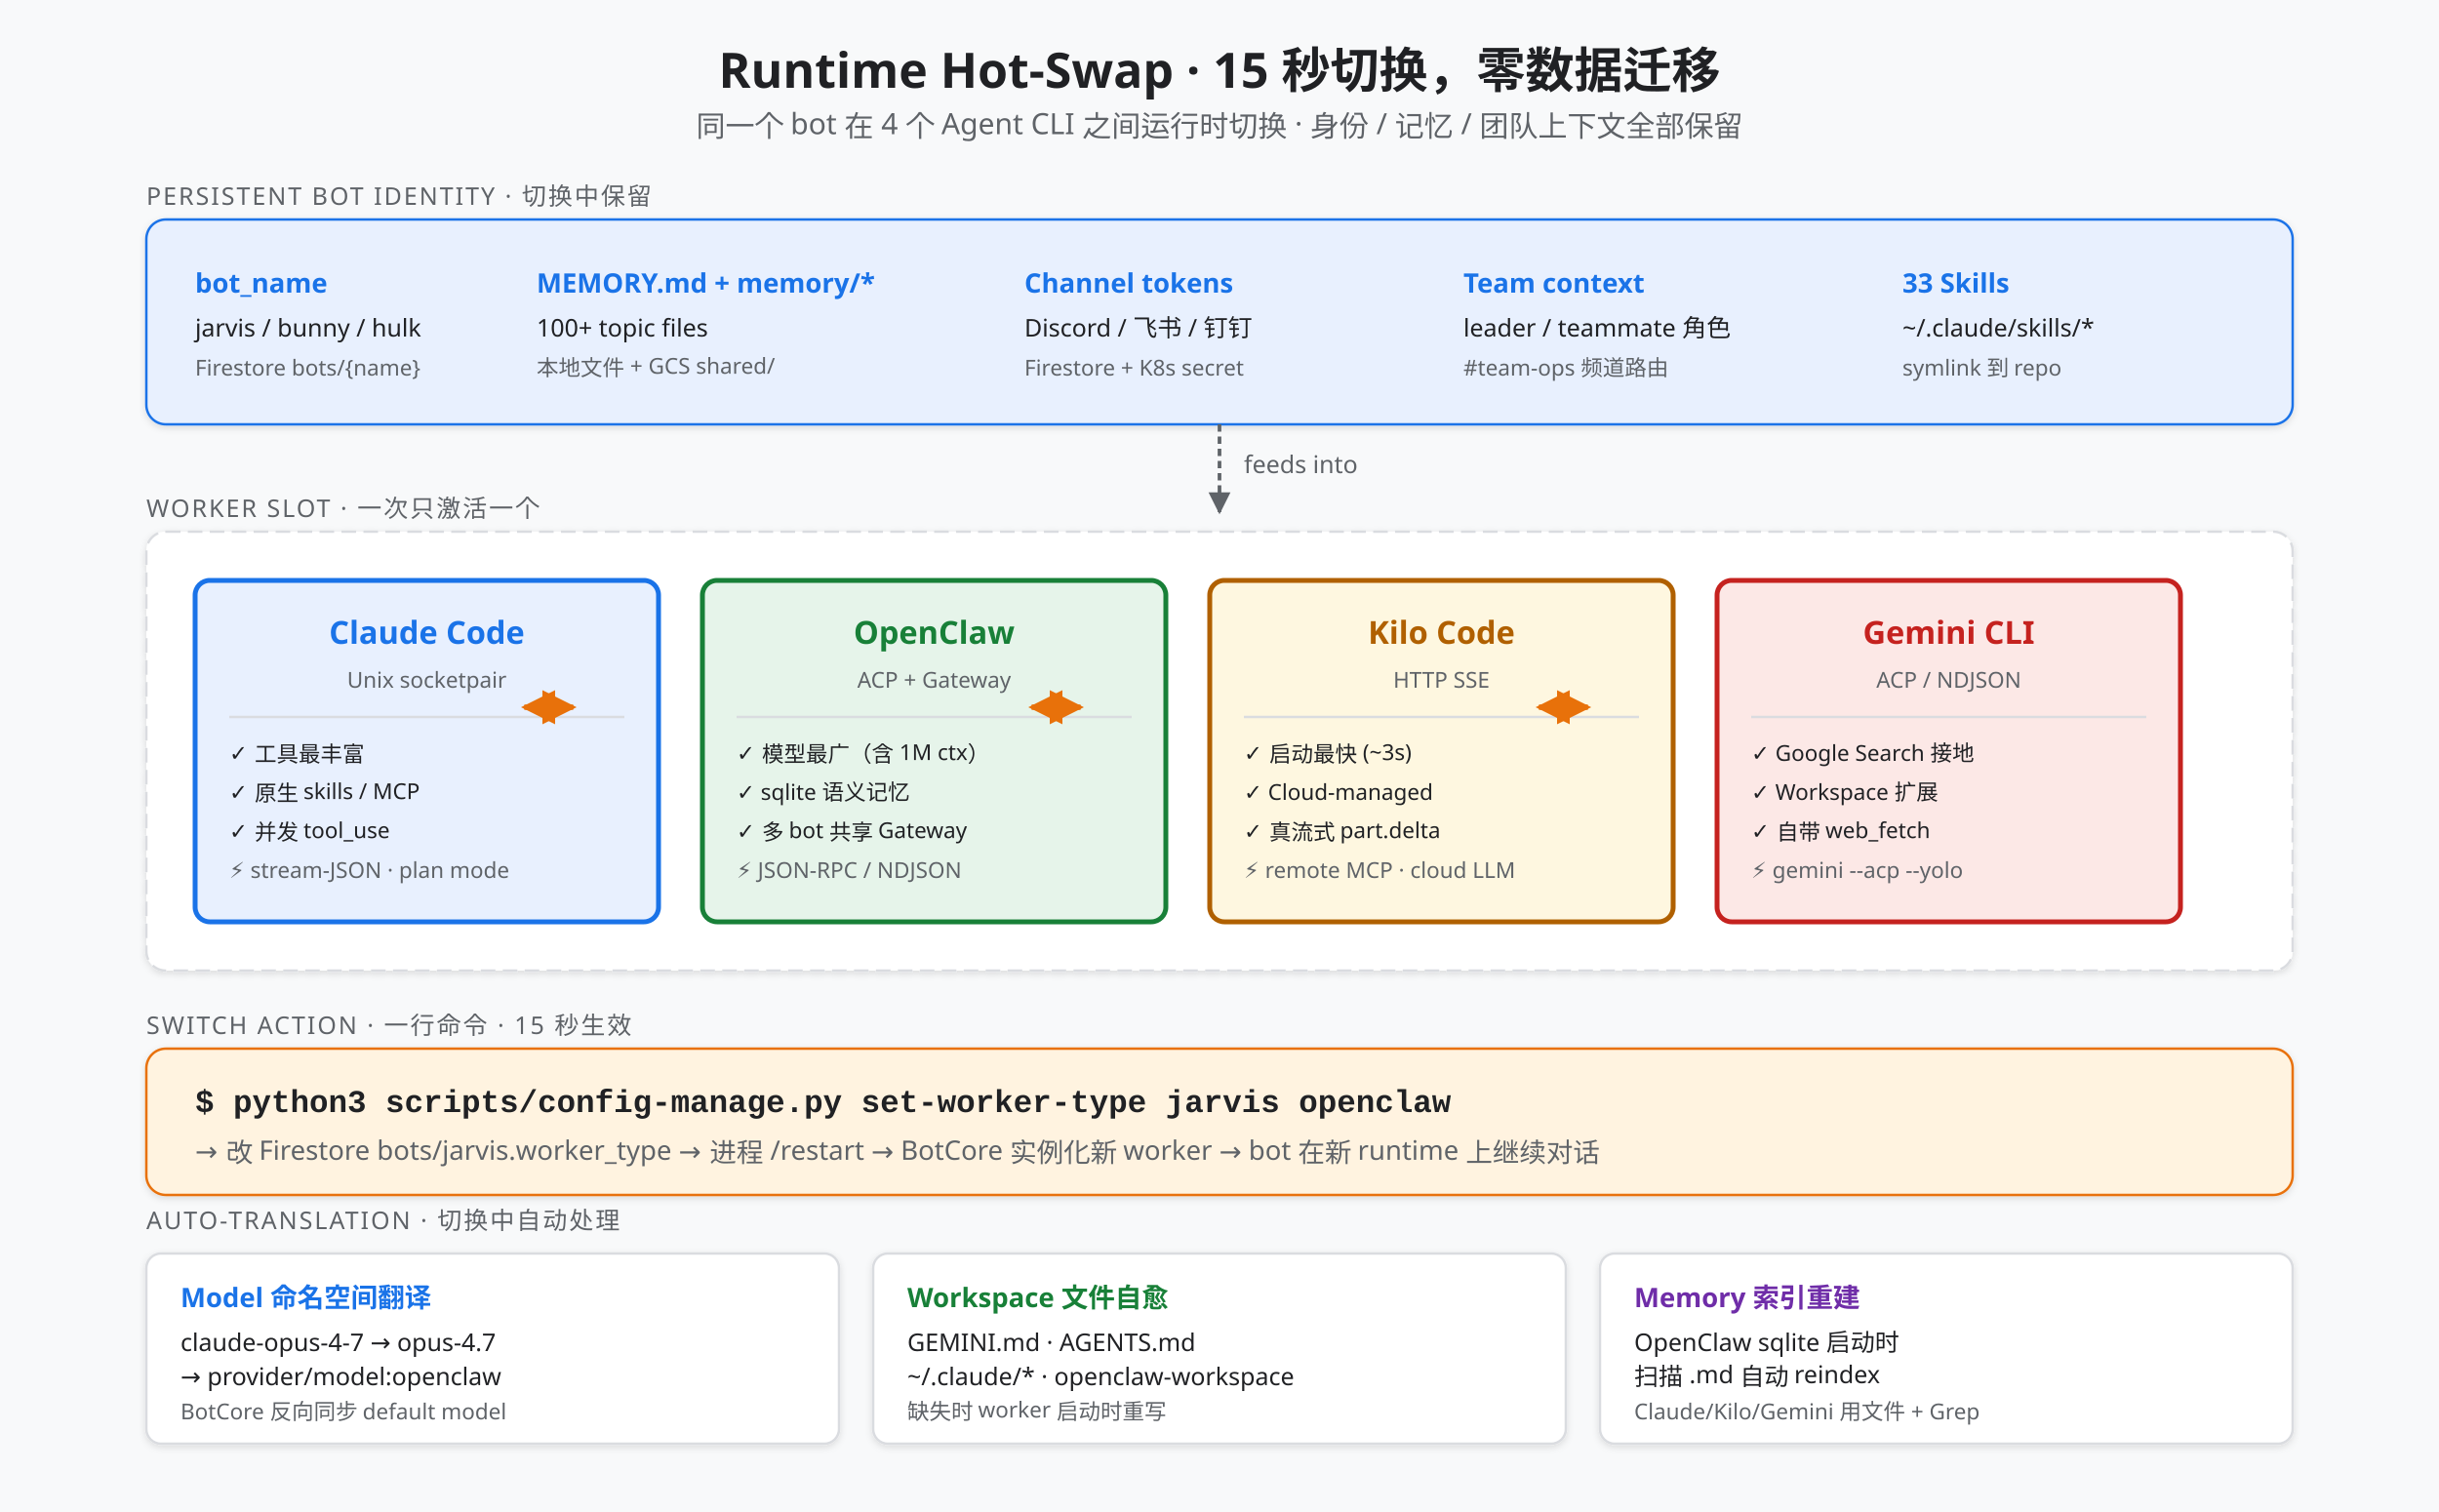
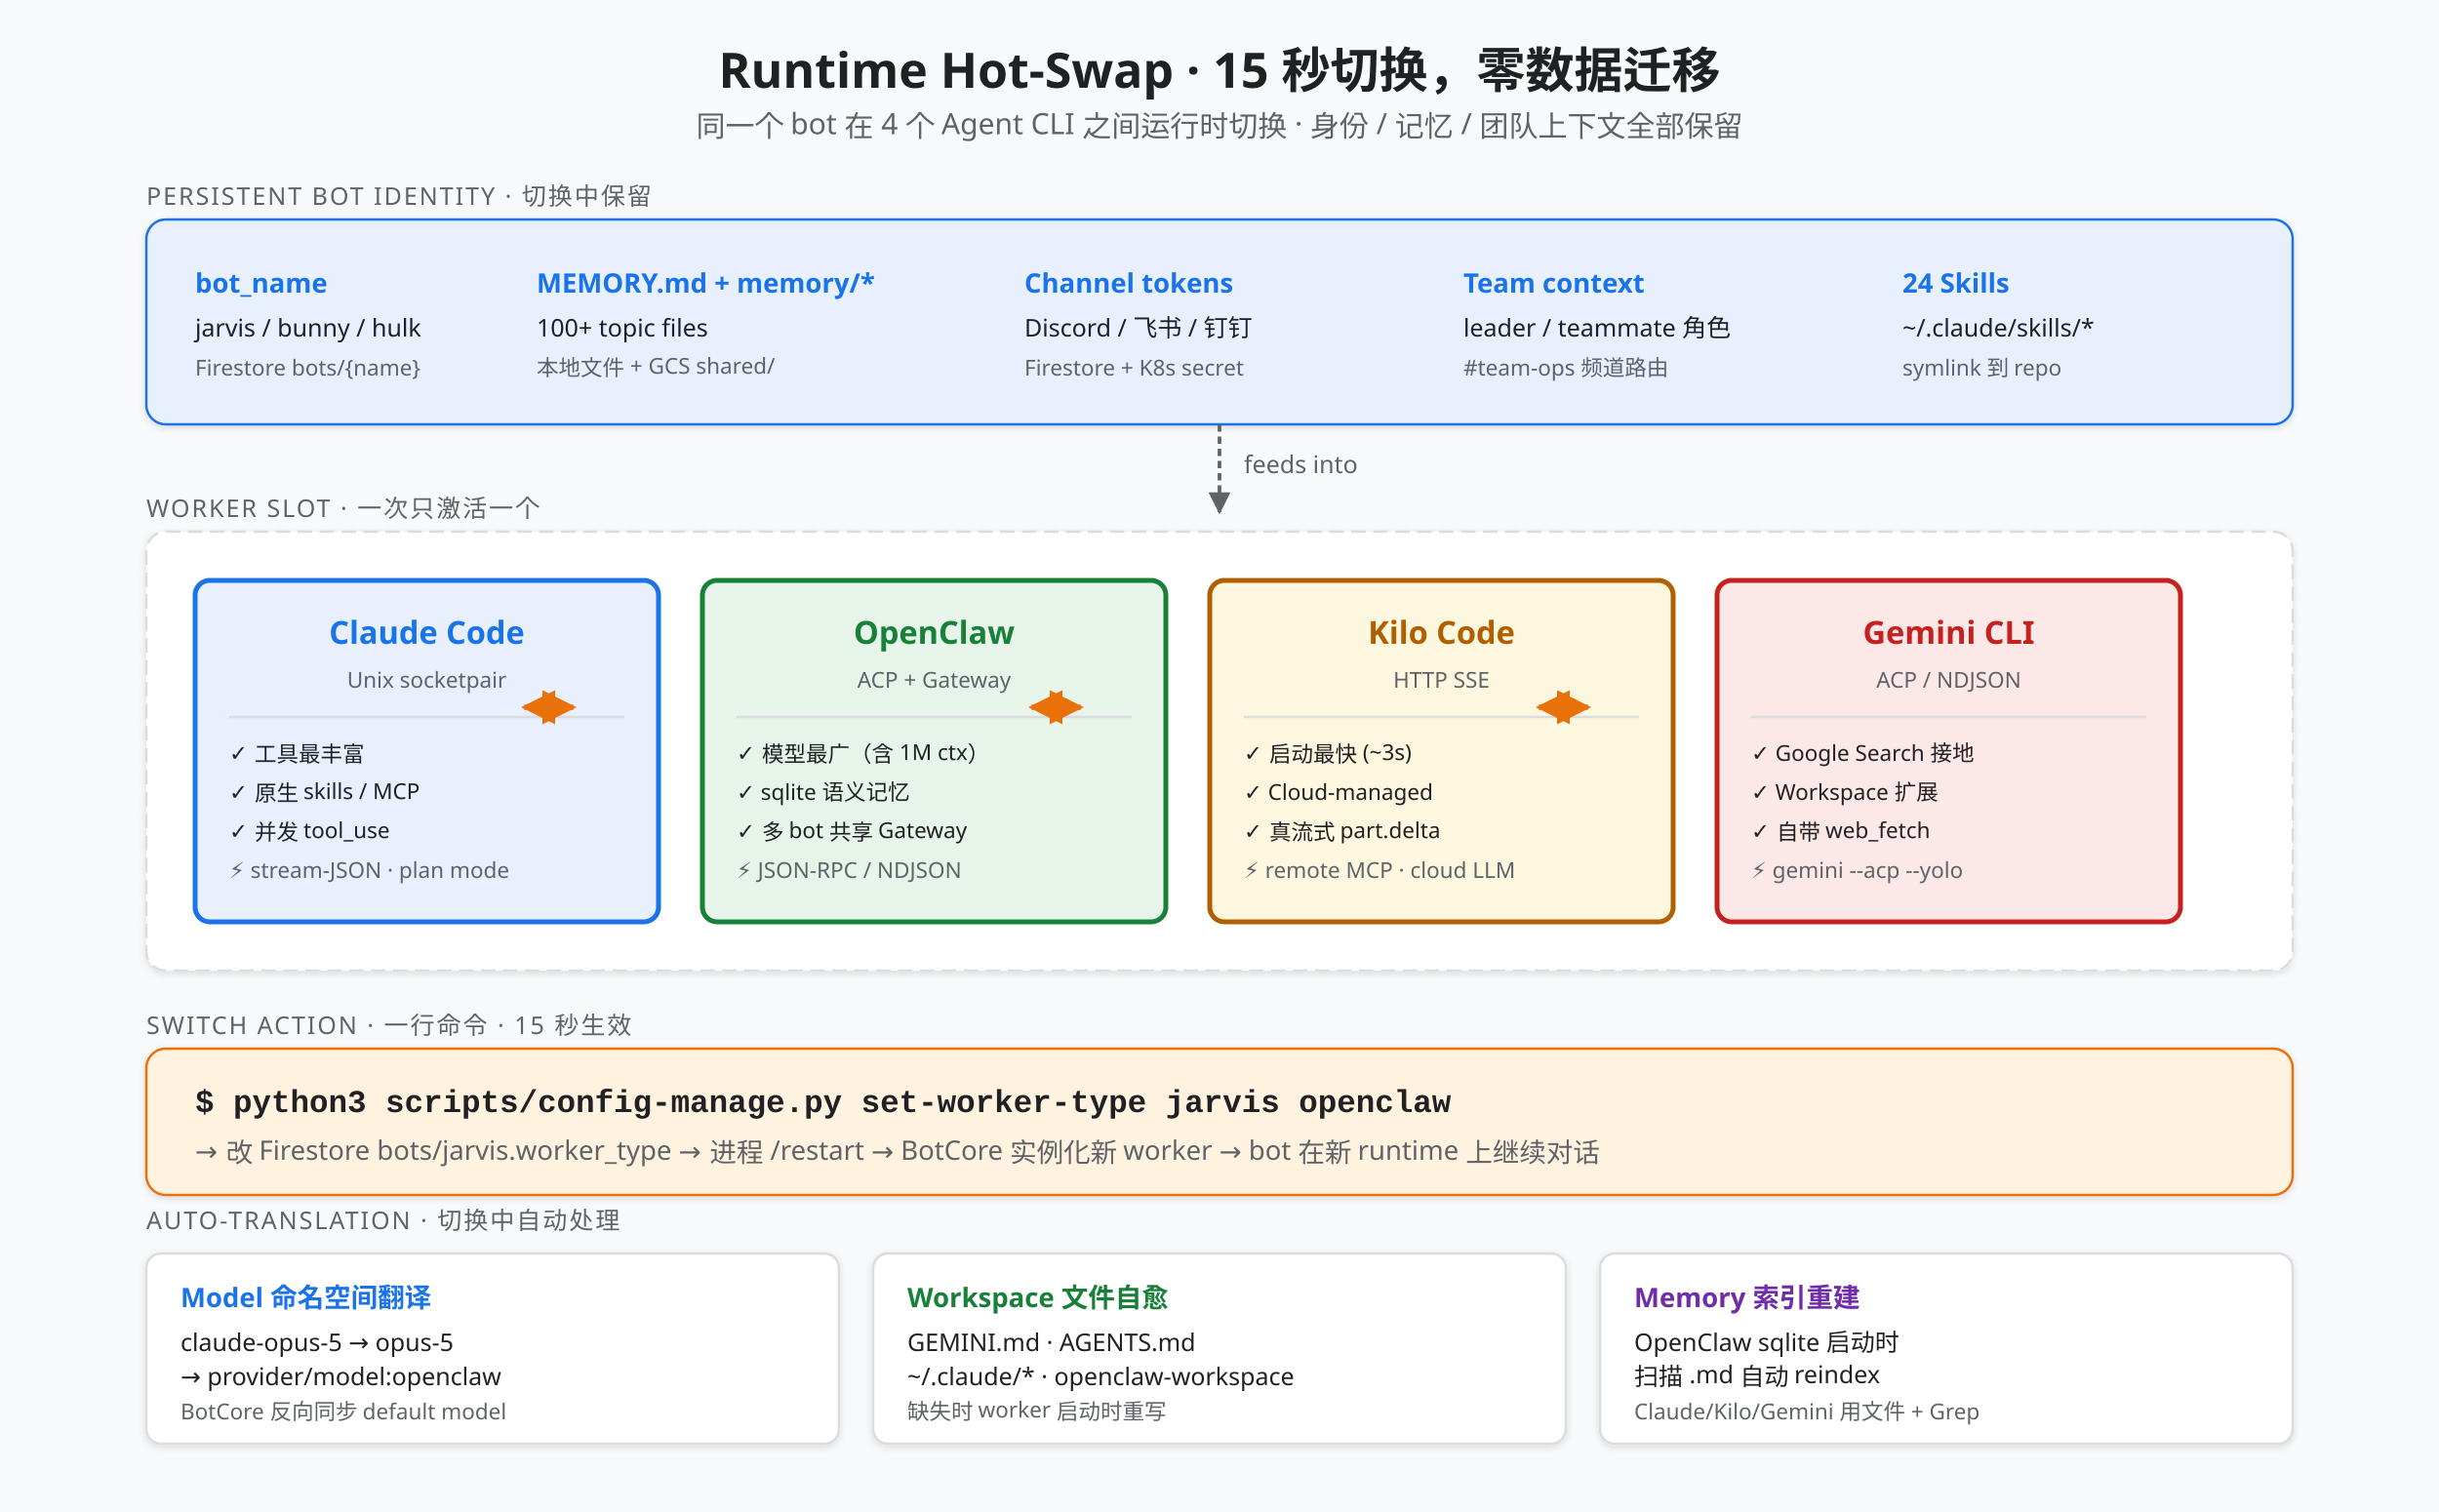
<svg xmlns="http://www.w3.org/2000/svg" viewBox="0 0 1000 620" font-family="'Google Sans', 'Segoe UI', system-ui, sans-serif">
  <defs>
    <filter id="card-shadow" x="-10%" y="-10%" width="120%" height="120%">
      <feDropShadow dx="0" dy="1" stdDeviation="1.5" flood-color="#202124" flood-opacity="0.12" />
    </filter>
    <marker id="ar" viewBox="0 0 10 10" refX="9" refY="5" markerWidth="6" markerHeight="6" orient="auto">
      <path d="M0,0 L10,5 L0,10 z" fill="#5F6368" />
    </marker>
    <marker id="ar-sw" viewBox="0 0 10 10" refX="9" refY="5" markerWidth="7" markerHeight="7" orient="auto">
      <path d="M0,0 L10,5 L0,10 z" fill="#E8710A" />
    </marker>
  </defs>
  <rect width="1000" height="620" fill="#F8F9FA" />
  <text x="500" y="36" text-anchor="middle" fill="#202124" font-size="20" font-weight="600">Runtime Hot-Swap · 15 秒切换，零数据迁移</text>
  <text x="500" y="56" text-anchor="middle" fill="#5F6368" font-size="12">同一个 bot 在 4 个 Agent CLI 之间运行时切换 · 身份 / 记忆 / 团队上下文全部保留</text>
  <g transform="translate(60, 90)">
    <text x="0" y="-6" fill="#5F6368" font-size="10" font-weight="500" letter-spacing="0.8">PERSISTENT BOT IDENTITY · 切换中保留</text>
    <rect x="0" y="0" width="880" height="84" rx="8" fill="#E8F0FE" stroke="#1A73E8" filter="url(#card-shadow)" />
    <g transform="translate(20, 16)">
      <text x="0" y="14" fill="#1A73E8" font-size="11" font-weight="700">bot_name</text>
      <text x="0" y="32" fill="#202124" font-size="10">jarvis / bunny / hulk</text>
      <text x="0" y="48" fill="#5F6368" font-size="9">Firestore bots/{name}</text>
    </g>
    <g transform="translate(160, 16)">
      <text x="0" y="14" fill="#1A73E8" font-size="11" font-weight="700">MEMORY.md + memory/*</text>
      <text x="0" y="32" fill="#202124" font-size="10">100+ topic files</text>
      <text x="0" y="48" fill="#5F6368" font-size="9">本地文件 + GCS shared/</text>
    </g>
    <g transform="translate(360, 16)">
      <text x="0" y="14" fill="#1A73E8" font-size="11" font-weight="700">Channel tokens</text>
      <text x="0" y="32" fill="#202124" font-size="10">Discord / 飞书 / 钉钉</text>
      <text x="0" y="48" fill="#5F6368" font-size="9">Firestore + K8s secret</text>
    </g>
    <g transform="translate(540, 16)">
      <text x="0" y="14" fill="#1A73E8" font-size="11" font-weight="700">Team context</text>
      <text x="0" y="32" fill="#202124" font-size="10">leader / teammate 角色</text>
      <text x="0" y="48" fill="#5F6368" font-size="9">#team-ops 频道路由</text>
    </g>
    <g transform="translate(720, 16)">
-       <text x="0" y="14" fill="#1A73E8" font-size="11" font-weight="700">33 Skills</text>
+       <text x="0" y="14" fill="#1A73E8" font-size="11" font-weight="700">24 Skills</text>
      <text x="0" y="32" fill="#202124" font-size="10">~/.claude/skills/*</text>
      <text x="0" y="48" fill="#5F6368" font-size="9">symlink 到 repo</text>
    </g>
  </g>
  <line x1="500" y1="174" x2="500" y2="210" stroke="#5F6368" stroke-width="1.5" stroke-dasharray="3,2" marker-end="url(#ar)" />
  <text x="510" y="194" fill="#5F6368" font-size="10">feeds into</text>
  <g transform="translate(60, 218)">
    <text x="0" y="-6" fill="#5F6368" font-size="10" font-weight="500" letter-spacing="0.8">WORKER SLOT · 一次只激活一个</text>
    <rect x="0" y="0" width="880" height="180" rx="8" fill="#FFFFFF" stroke="#DADCE0" stroke-dasharray="6,3" filter="url(#card-shadow)" />
    <g transform="translate(20, 20)">
      <rect width="190" height="140" rx="6" fill="#E8F0FE" stroke="#1A73E8" stroke-width="2" />
      <text x="95" y="26" text-anchor="middle" fill="#1A73E8" font-size="13" font-weight="700">Claude Code</text>
      <text x="95" y="44" text-anchor="middle" fill="#5F6368" font-size="9">Unix socketpair</text>
      <line x1="14" y1="56" x2="176" y2="56" stroke="#DADCE0" />
      <text x="14" y="74" fill="#202124" font-size="9">✓ 工具最丰富</text>
      <text x="14" y="90" fill="#202124" font-size="9">✓ 原生 skills / MCP</text>
      <text x="14" y="106" fill="#202124" font-size="9">✓ 并发 tool_use</text>
      <text x="14" y="122" fill="#5F6368" font-size="9">⚡ stream-JSON · plan mode</text>
    </g>
    <g transform="translate(228, 20)">
      <rect width="190" height="140" rx="6" fill="#E6F4EA" stroke="#188038" stroke-width="2" />
      <text x="95" y="26" text-anchor="middle" fill="#188038" font-size="13" font-weight="700">OpenClaw</text>
      <text x="95" y="44" text-anchor="middle" fill="#5F6368" font-size="9">ACP + Gateway</text>
      <line x1="14" y1="56" x2="176" y2="56" stroke="#DADCE0" />
      <text x="14" y="74" fill="#202124" font-size="9">✓ 模型最广（含 1M ctx）</text>
      <text x="14" y="90" fill="#202124" font-size="9">✓ sqlite 语义记忆</text>
      <text x="14" y="106" fill="#202124" font-size="9">✓ 多 bot 共享 Gateway</text>
      <text x="14" y="122" fill="#5F6368" font-size="9">⚡ JSON-RPC / NDJSON</text>
    </g>
    <g transform="translate(436, 20)">
      <rect width="190" height="140" rx="6" fill="#FEF7E0" stroke="#B06000" stroke-width="2" />
      <text x="95" y="26" text-anchor="middle" fill="#B06000" font-size="13" font-weight="700">Kilo Code</text>
      <text x="95" y="44" text-anchor="middle" fill="#5F6368" font-size="9">HTTP SSE</text>
      <line x1="14" y1="56" x2="176" y2="56" stroke="#DADCE0" />
      <text x="14" y="74" fill="#202124" font-size="9">✓ 启动最快 (~3s)</text>
      <text x="14" y="90" fill="#202124" font-size="9">✓ Cloud-managed</text>
      <text x="14" y="106" fill="#202124" font-size="9">✓ 真流式 part.delta</text>
      <text x="14" y="122" fill="#5F6368" font-size="9">⚡ remote MCP · cloud LLM</text>
    </g>
    <g transform="translate(644, 20)">
      <rect width="190" height="140" rx="6" fill="#FCE8E6" stroke="#C5221F" stroke-width="2" />
      <text x="95" y="26" text-anchor="middle" fill="#C5221F" font-size="13" font-weight="700">Gemini CLI</text>
      <text x="95" y="44" text-anchor="middle" fill="#5F6368" font-size="9">ACP / NDJSON</text>
      <line x1="14" y1="56" x2="176" y2="56" stroke="#DADCE0" />
      <text x="14" y="74" fill="#202124" font-size="9">✓ Google Search 接地</text>
      <text x="14" y="90" fill="#202124" font-size="9">✓ Workspace 扩展</text>
      <text x="14" y="106" fill="#202124" font-size="9">✓ 自带 web_fetch</text>
      <text x="14" y="122" fill="#5F6368" font-size="9">⚡ gemini --acp --yolo</text>
    </g>
  </g>
  <g stroke="#E8710A" stroke-width="2" fill="none">
    <path d="M 235 290 L 215 290" marker-end="url(#ar-sw)" />
    <path d="M 443 290 L 423 290" marker-end="url(#ar-sw)" />
    <path d="M 651 290 L 631 290" marker-end="url(#ar-sw)" />
    <path d="M 215 290 L 235 290" marker-end="url(#ar-sw)" />
    <path d="M 423 290 L 443 290" marker-end="url(#ar-sw)" />
    <path d="M 631 290 L 651 290" marker-end="url(#ar-sw)" />
  </g>
  <g transform="translate(60, 430)">
    <text x="0" y="-6" fill="#5F6368" font-size="10" font-weight="500" letter-spacing="0.8">SWITCH ACTION · 一行命令 · 15 秒生效</text>
    <rect x="0" y="0" width="880" height="60" rx="8" fill="#FFF3E0" stroke="#E8710A" filter="url(#card-shadow)" />
    <text x="20" y="26" fill="#202124" font-size="13" font-family="'JetBrains Mono', 'Courier New', monospace" font-weight="600">$ python3 scripts/config-manage.py set-worker-type jarvis openclaw</text>
    <text x="20" y="46" fill="#5F6368" font-size="11">→ 改 Firestore bots/jarvis.worker_type → 进程 /restart → BotCore 实例化新 worker → bot 在新 runtime 上继续对话</text>
  </g>
  <g transform="translate(60, 510)">
    <text x="0" y="-6" fill="#5F6368" font-size="10" font-weight="500" letter-spacing="0.8">AUTO-TRANSLATION · 切换中自动处理</text>
    <g transform="translate(0, 4)">
      <rect width="284" height="78" rx="6" fill="#FFFFFF" stroke="#DADCE0" filter="url(#card-shadow)" />
      <text x="14" y="22" fill="#1A73E8" font-size="11" font-weight="700">Model 命名空间翻译</text>
-       <text x="14" y="40" fill="#202124" font-size="10">claude-opus-4-7 → opus-4.7</text>
+       <text x="14" y="40" fill="#202124" font-size="10">claude-opus-5 → opus-5</text>
      <text x="14" y="54" fill="#202124" font-size="10">→ provider/model:openclaw</text>
      <text x="14" y="68" fill="#5F6368" font-size="9">BotCore 反向同步 default model</text>
    </g>
    <g transform="translate(298, 4)">
      <rect width="284" height="78" rx="6" fill="#FFFFFF" stroke="#DADCE0" filter="url(#card-shadow)" />
      <text x="14" y="22" fill="#188038" font-size="11" font-weight="700">Workspace 文件自愈</text>
      <text x="14" y="40" fill="#202124" font-size="10">GEMINI.md · AGENTS.md</text>
      <text x="14" y="54" fill="#202124" font-size="10">~/.claude/* · openclaw-workspace</text>
      <text x="14" y="68" fill="#5F6368" font-size="9">缺失时 worker 启动时重写</text>
    </g>
    <g transform="translate(596, 4)">
      <rect width="284" height="78" rx="6" fill="#FFFFFF" stroke="#DADCE0" filter="url(#card-shadow)" />
      <text x="14" y="22" fill="#6F2DA8" font-size="11" font-weight="700">Memory 索引重建</text>
      <text x="14" y="40" fill="#202124" font-size="10">OpenClaw sqlite 启动时</text>
      <text x="14" y="54" fill="#202124" font-size="10">扫描 .md 自动 reindex</text>
      <text x="14" y="68" fill="#5F6368" font-size="9">Claude/Kilo/Gemini 用文件 + Grep</text>
    </g>
  </g>
</svg>
